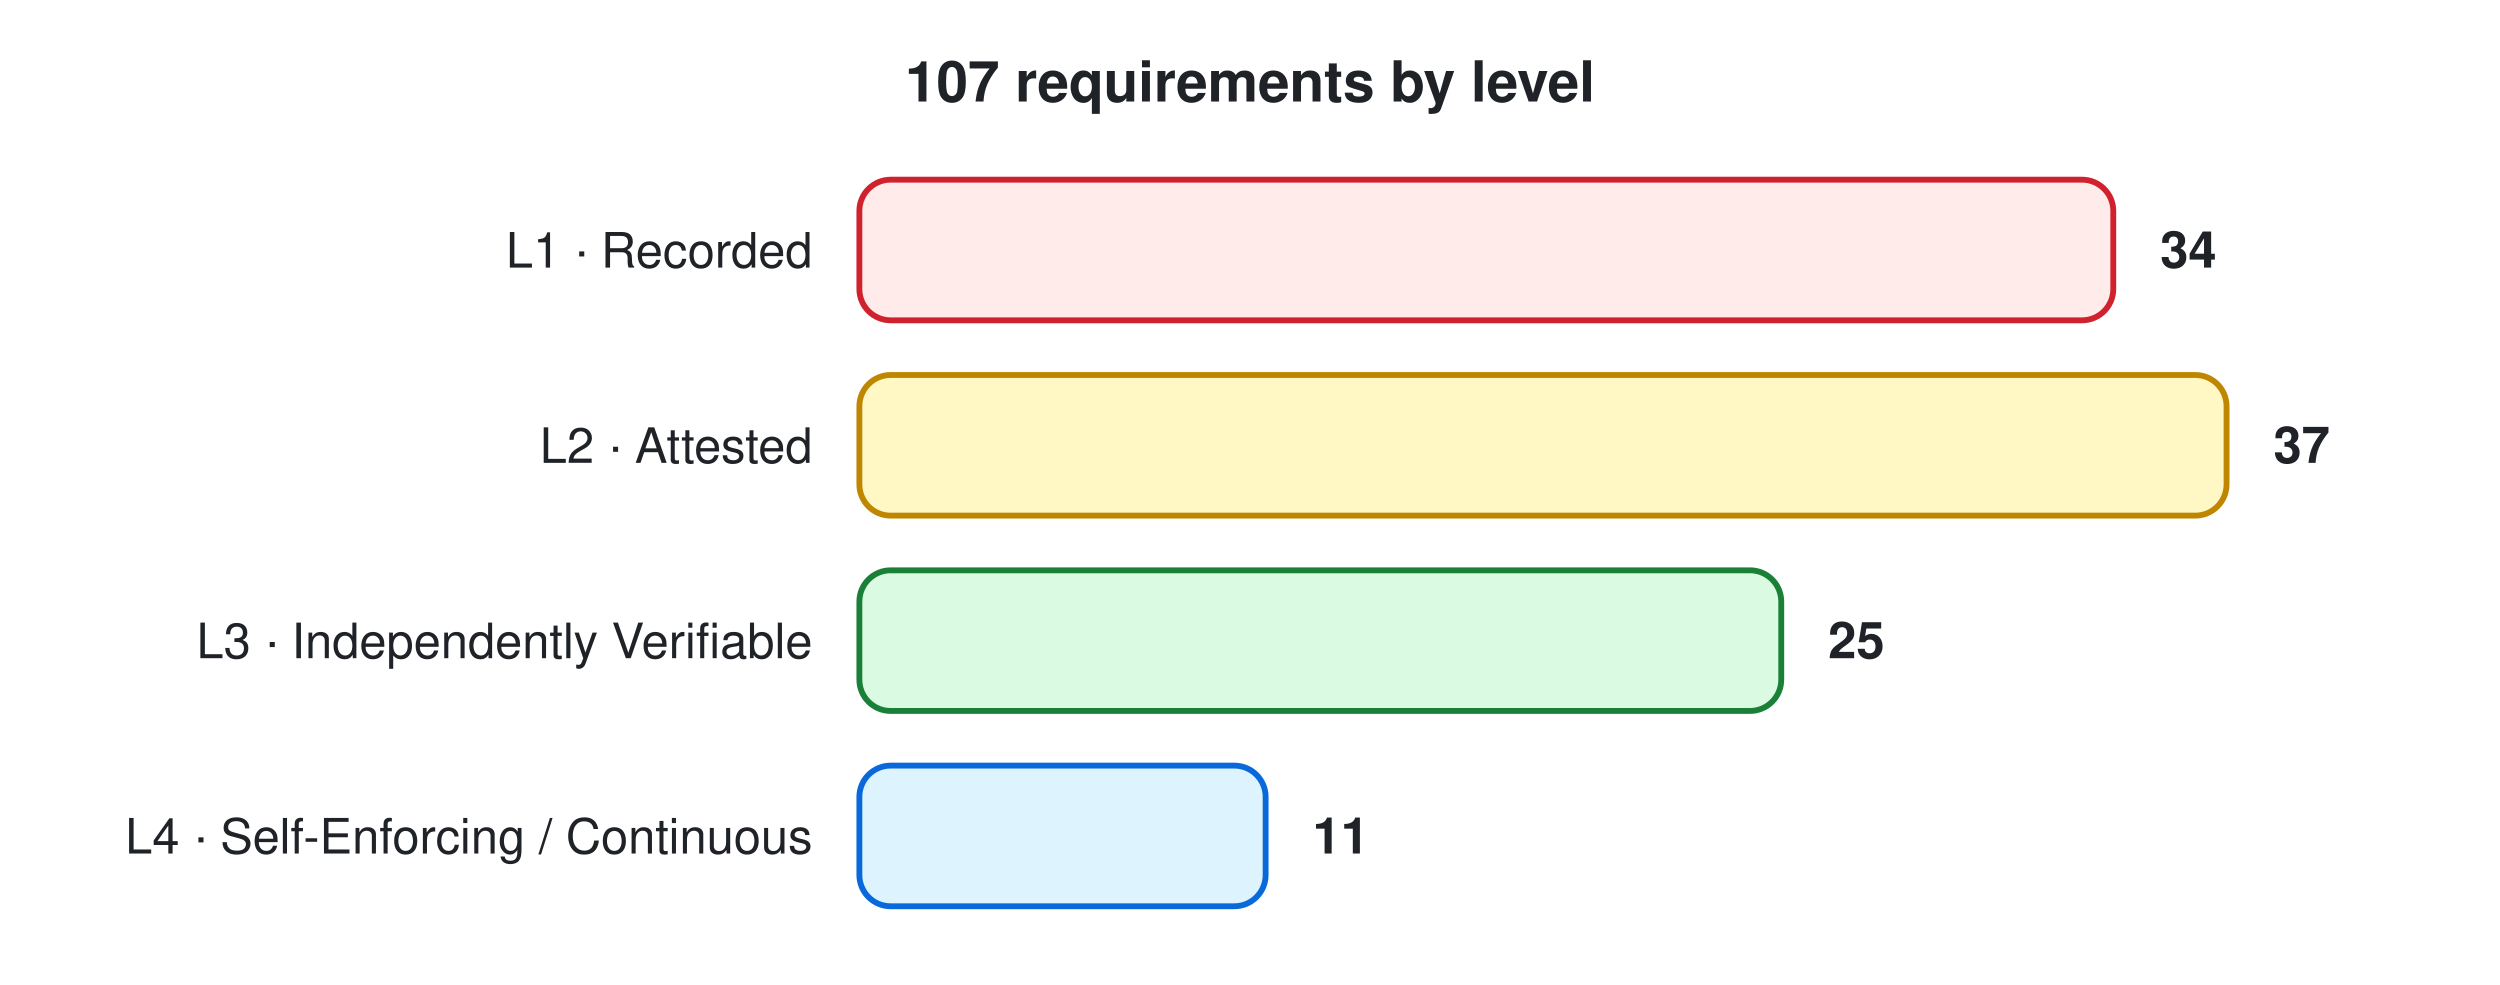
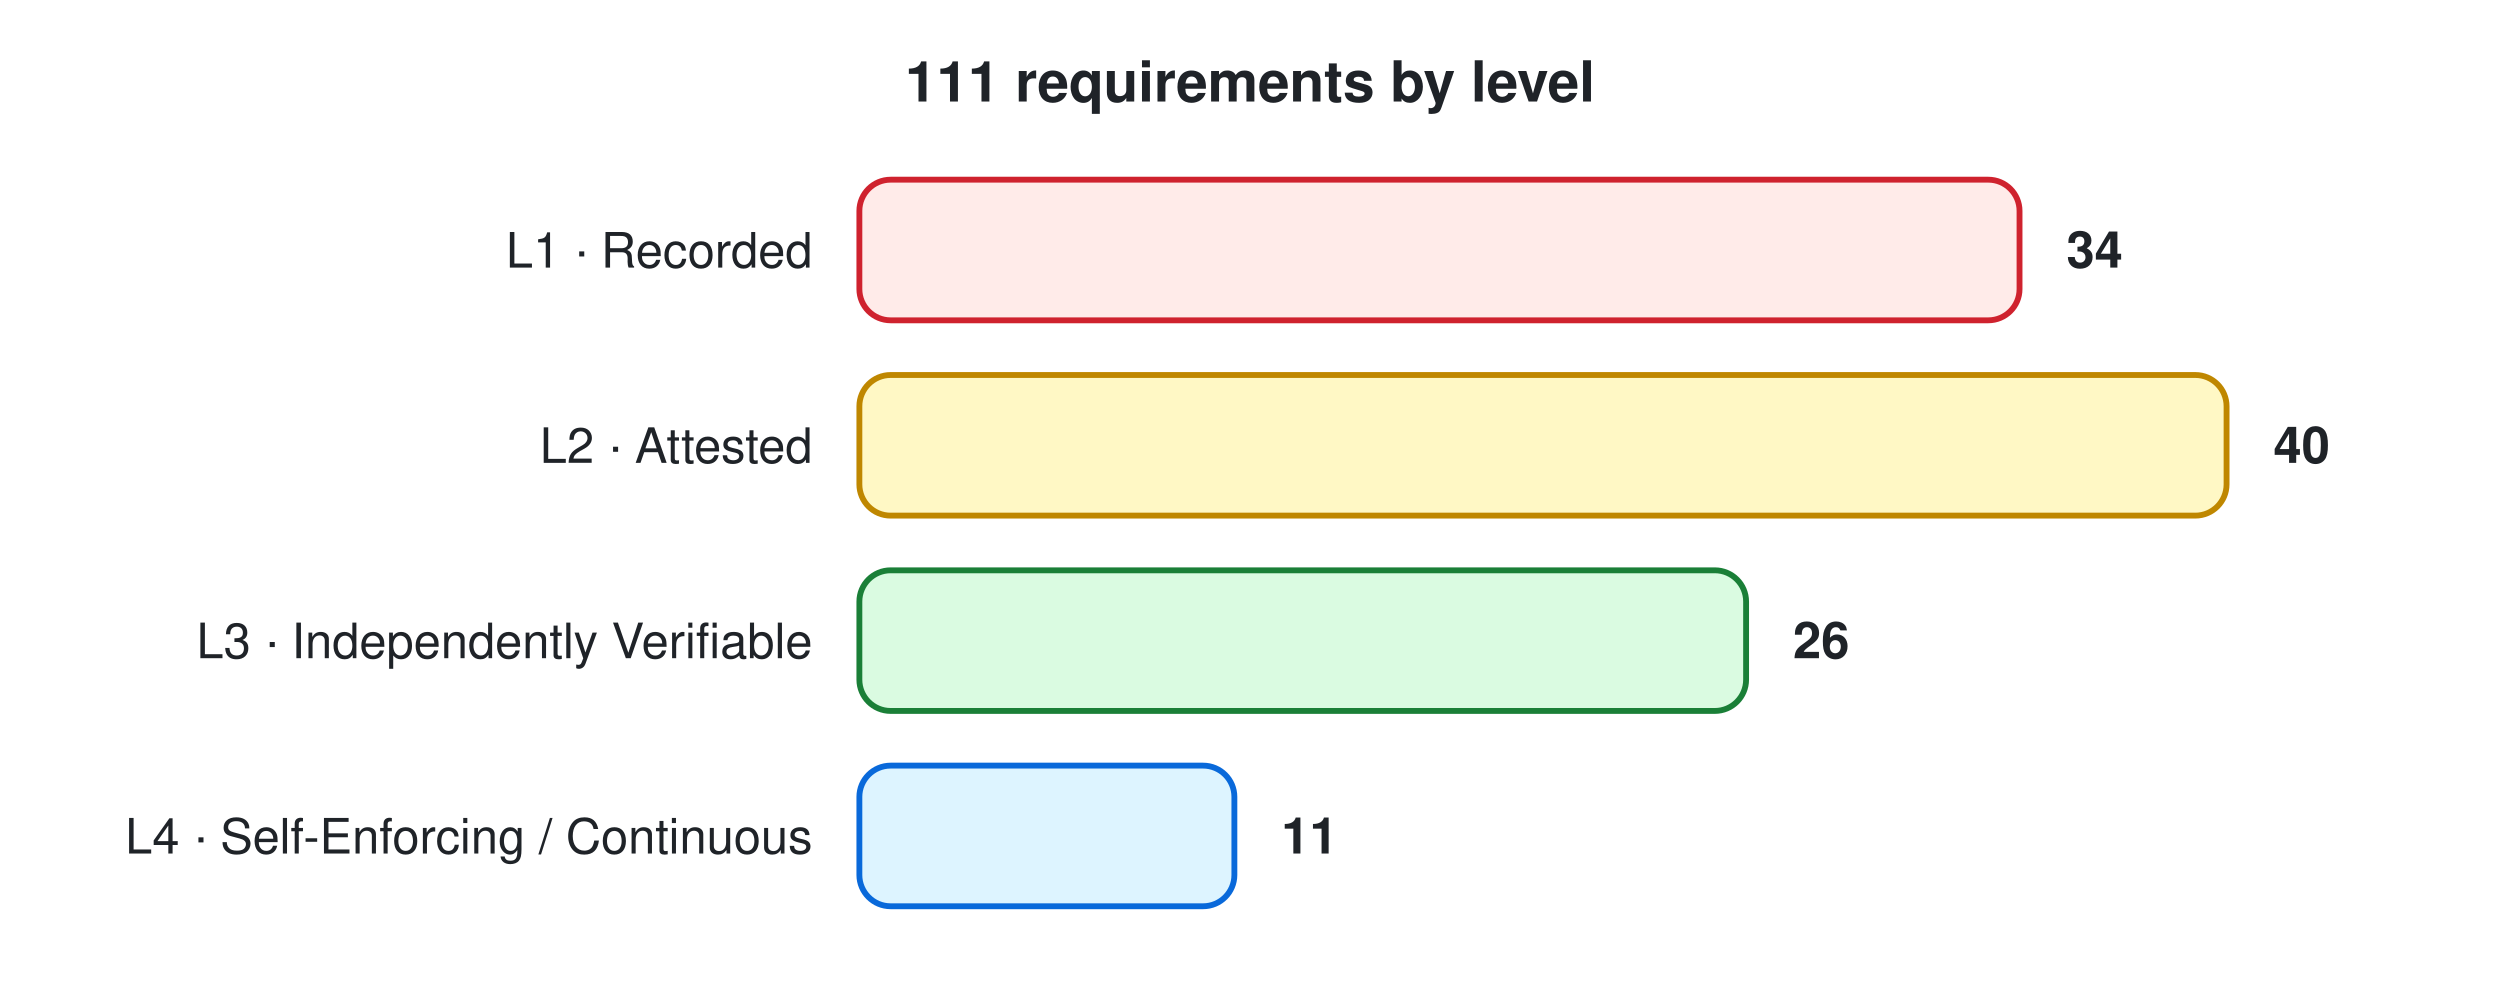
<svg xmlns="http://www.w3.org/2000/svg" width="640" height="252" viewBox="0 0 640 252" font-family="-apple-system,'Segoe UI',Helvetica,Arial,sans-serif">
-   <text x="320.0" y="26" font-size="14.5" font-weight="600" fill="#1f2328" text-anchor="middle">107 requirements by level</text>
+   <text x="320.0" y="26" font-size="14.5" font-weight="600" fill="#1f2328" text-anchor="middle">111 requirements by level</text>
  <text x="208" y="68.5" font-size="12.5" fill="#1f2328" text-anchor="end">L1 · Recorded</text>
-   <rect x="220" y="46" width="321" height="36" rx="8" fill="#ffebe9" stroke="#cf222e" stroke-width="1.5" />
-   <text x="553" y="68.5" font-size="13" font-weight="600" fill="#1f2328" text-anchor="start">34</text>
+   <rect x="220" y="46" width="297" height="36" rx="8" fill="#ffebe9" stroke="#cf222e" stroke-width="1.5" />
+   <text x="529" y="68.5" font-size="13" font-weight="600" fill="#1f2328" text-anchor="start">34</text>
  <text x="208" y="118.5" font-size="12.5" fill="#1f2328" text-anchor="end">L2 · Attested</text>
  <rect x="220" y="96" width="350" height="36" rx="8" fill="#fff8c5" stroke="#bf8700" stroke-width="1.5" />
-   <text x="582" y="118.5" font-size="13" font-weight="600" fill="#1f2328" text-anchor="start">37</text>
+   <text x="582" y="118.5" font-size="13" font-weight="600" fill="#1f2328" text-anchor="start">40</text>
  <text x="208" y="168.5" font-size="12.5" fill="#1f2328" text-anchor="end">L3 · Independently Verifiable</text>
-   <rect x="220" y="146" width="236" height="36" rx="8" fill="#dafbe1" stroke="#1a7f37" stroke-width="1.5" />
-   <text x="468" y="168.5" font-size="13" font-weight="600" fill="#1f2328" text-anchor="start">25</text>
+   <rect x="220" y="146" width="227" height="36" rx="8" fill="#dafbe1" stroke="#1a7f37" stroke-width="1.5" />
+   <text x="459" y="168.5" font-size="13" font-weight="600" fill="#1f2328" text-anchor="start">26</text>
  <text x="208" y="218.5" font-size="12.5" fill="#1f2328" text-anchor="end">L4 · Self-Enforcing / Continuous</text>
-   <rect x="220" y="196" width="104" height="36" rx="8" fill="#ddf4ff" stroke="#0969da" stroke-width="1.5" />
-   <text x="336" y="218.5" font-size="13" font-weight="600" fill="#1f2328" text-anchor="start">11</text>
+   <rect x="220" y="196" width="96" height="36" rx="8" fill="#ddf4ff" stroke="#0969da" stroke-width="1.5" />
+   <text x="328" y="218.5" font-size="13" font-weight="600" fill="#1f2328" text-anchor="start">11</text>
</svg>
